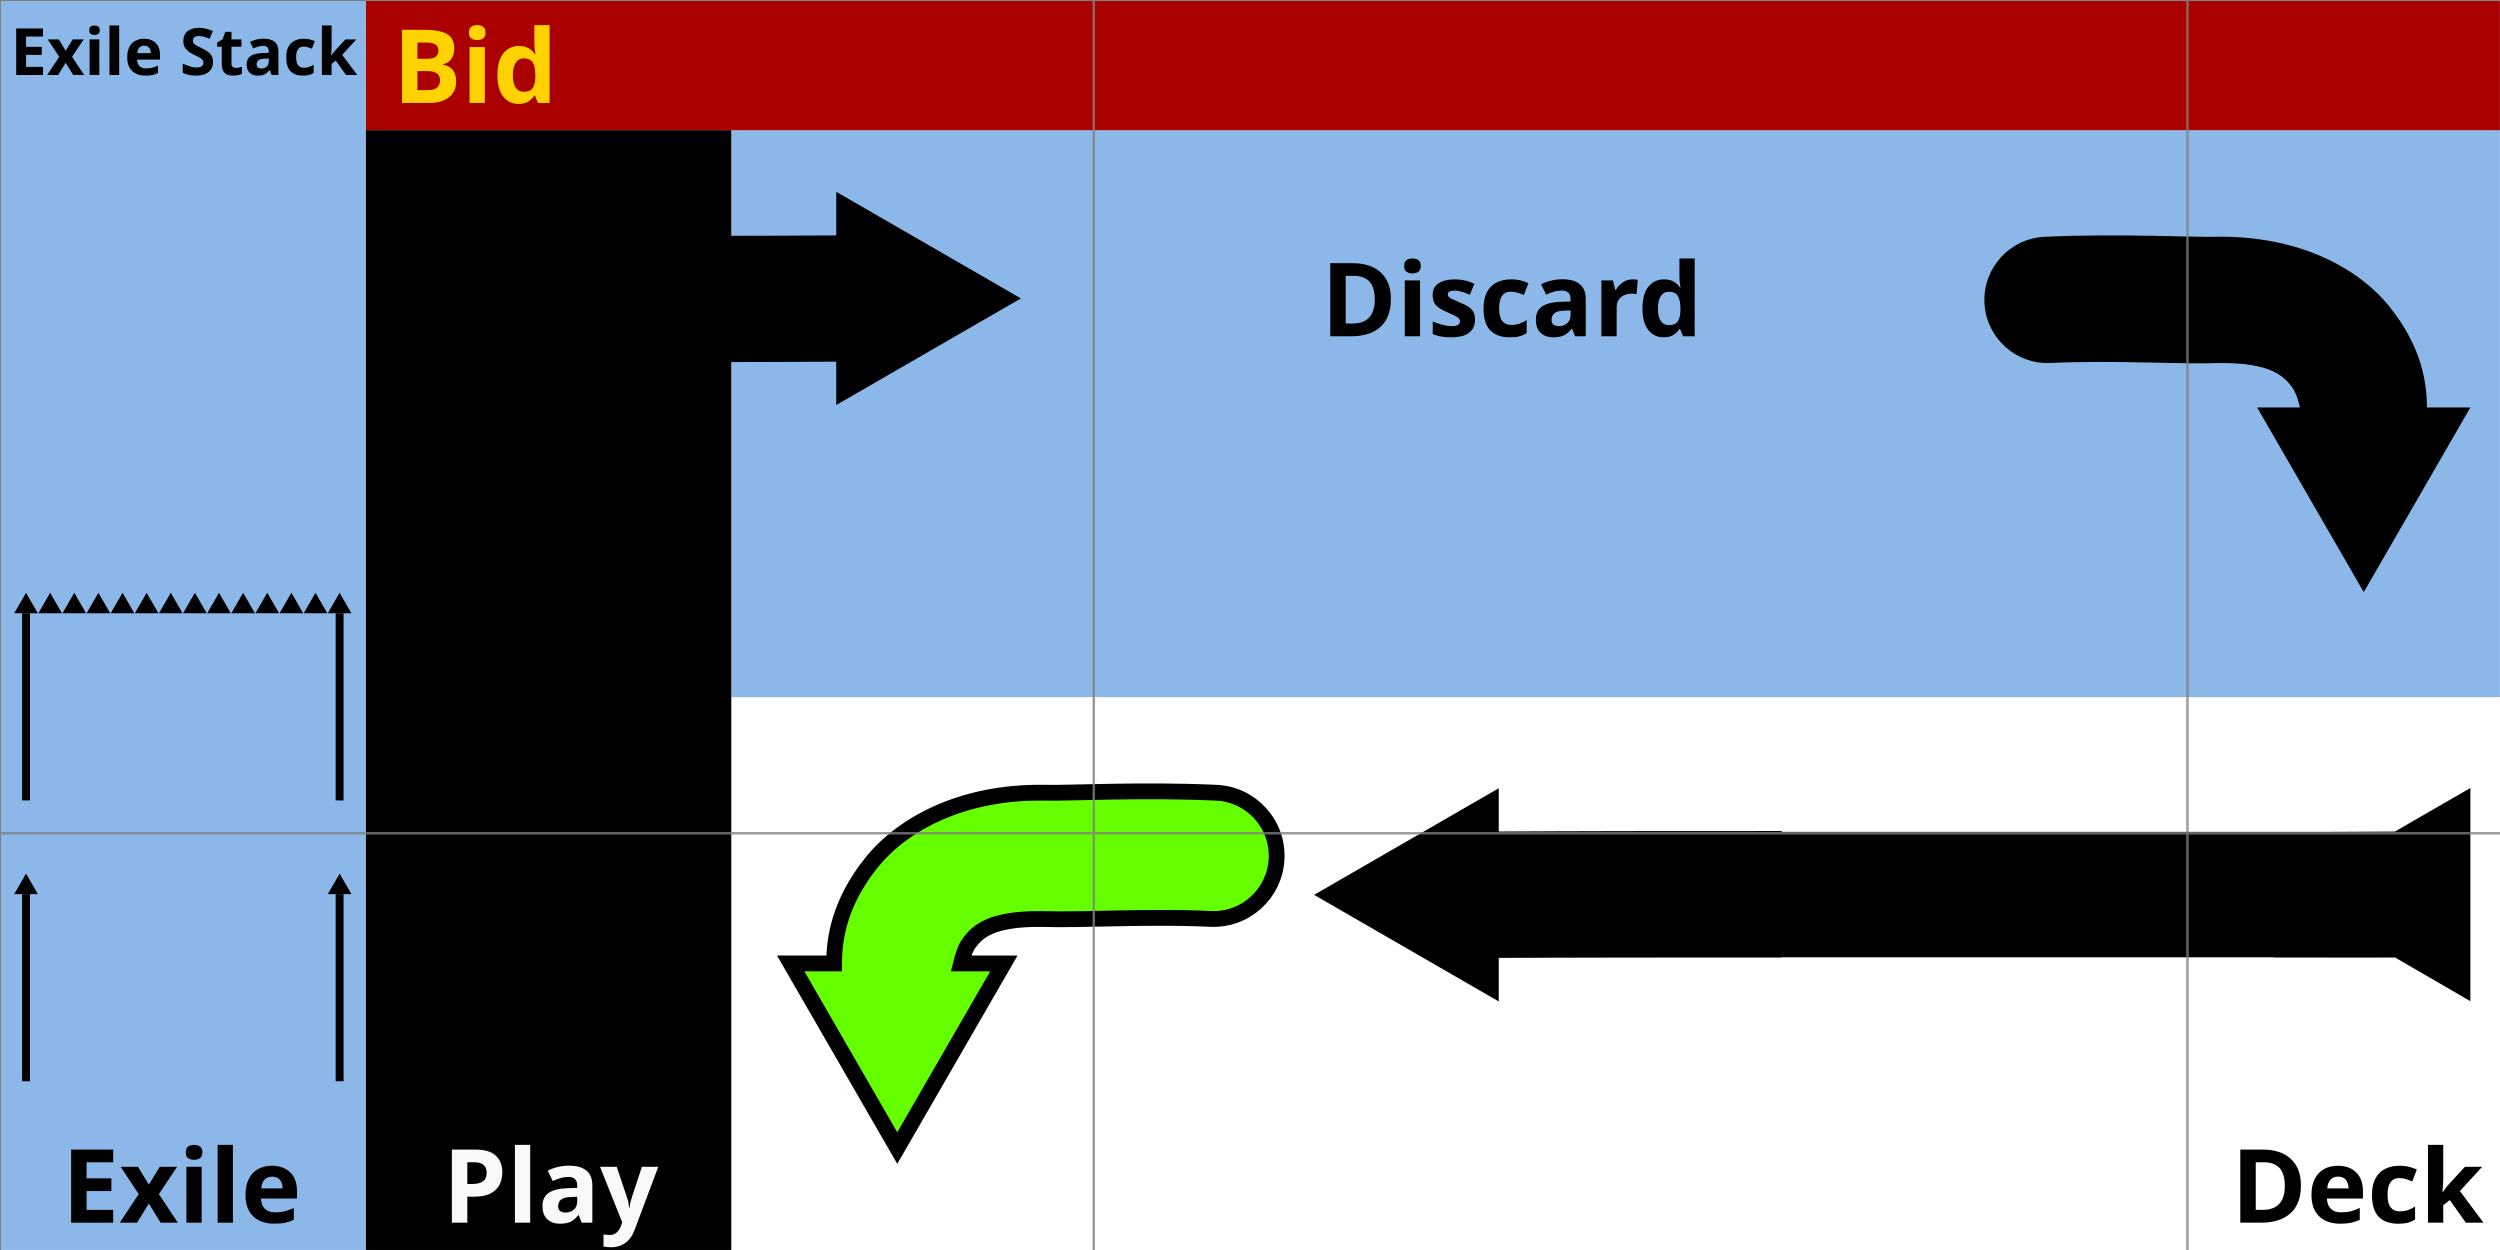
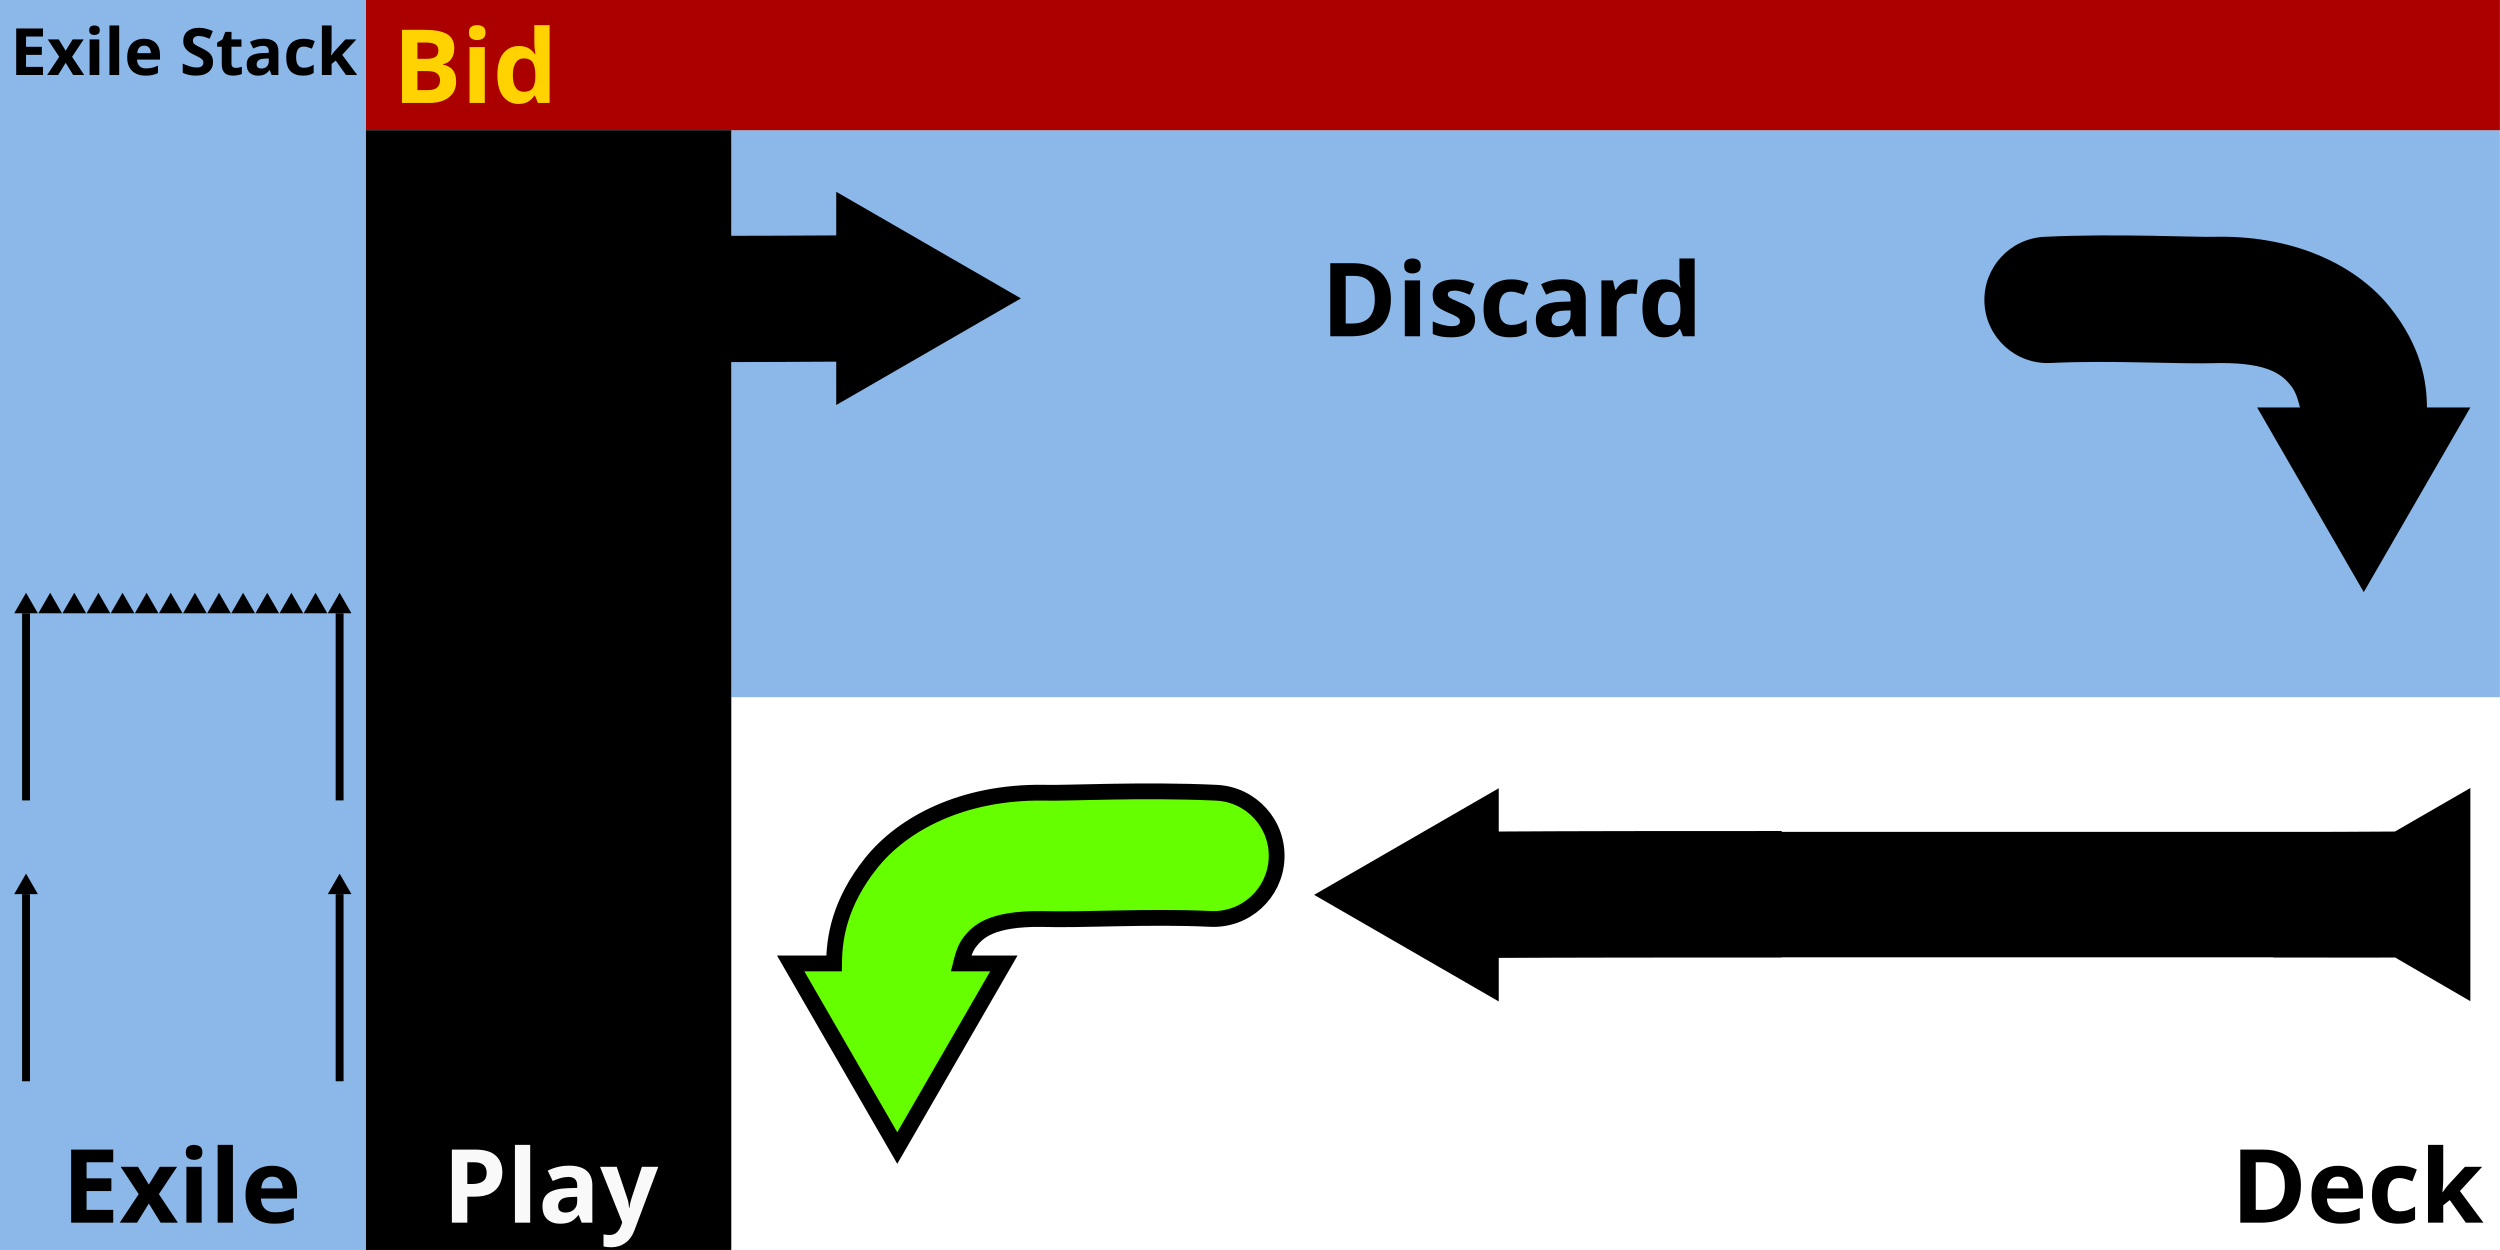
<svg xmlns="http://www.w3.org/2000/svg" width="2304.04" height="1151.988" viewBox="0 0 2304.04 1151.988" id="svg2" version="1.1" xml:space="preserve">
  <defs id="defs4">
    <rect x="-12.692" y="947.963" width="135.24" height="110.757" id="rect12" />
    <rect x="-34.844" y="892.002" width="169.05" height="137.572" id="rect13" />
    <rect x="-12.692" y="947.963" width="135.24" height="110.757" id="rect12-9" />
    <rect x="-34.844" y="892.002" width="169.05" height="137.572" id="rect13-3" />
  </defs>
  <g id="layer1" transform="translate(673.9812,-839.5231)">
    <rect transform="rotate(90)" y="-1629.976" x="959.523" height="1629.997" width="522.665" id="rect4183-8-5-9-3-6-3-7-5-6-1-7-1-1-3-9-7-2-5-7-2-6-1-2-28-3" style="fill:#8bb8e8;fill-opacity:1;stroke:none;stroke-width:17.7;stroke-linecap:round;stroke-linejoin:round;stroke-miterlimit:4;stroke-dasharray:none;stroke-opacity:0.153" ry="0" />
    <rect transform="rotate(90)" y="-1629.976" x="839.523" height="1966.957" width="120" id="rect4183-8-5-9-3-6-3-7-5-6-1-7-1-1-3-9-7-2-5-7-2-6-1-2-2" style="fill:#aa0000;fill-opacity:1;stroke:none;stroke-width:15.825;stroke-linecap:round;stroke-linejoin:miter;stroke-miterlimit:4;stroke-dasharray:none;stroke-opacity:1" ry="0" />
    <rect transform="rotate(90)" y="-1630.059" x="1482.187" height="1630.08" width="509.323" id="rect4183-8-5-9-3-6-3-7-5-6-1-7-1-1-3-9-7-2-5-7-2-6-1-2-28" style="fill:#ffffff;fill-opacity:1;stroke:none;stroke-width:17.418;stroke-linecap:round;stroke-linejoin:round;stroke-miterlimit:4;stroke-dasharray:none;stroke-opacity:0.153" ry="0" />
    <g id="g4546" transform="matrix(5.211167,0,0,3.237154,560.6193,-3407.62)" style="fill:#b3b3b3" />
    <g id="g4546-6" transform="matrix(5.211167,0,0,3.237154,148.864,-2859.793)" style="fill:#b3b3b3" />
    <g aria-label="SHIP" transform="matrix(0,1.086582,-1.086582,0,790.061,298.094)" id="text2762" style="font-weight:bold;font-size:85.77px;line-height:1.25;-inkscape-font-specification:'sans-serif, Bold';fill:#ffffff;stroke-width:1.339" />
    <g id="g4546-60" transform="matrix(5.211167,0,0,3.237154,560.6194,-2508.713)" style="fill:#b3b3b3" />
    <path id="path283-2-7" style="color:#000000;fill:#000000;fill-opacity:1;fill-rule:evenodd;stroke-width:3.202;stroke-linecap:round;-inkscape-stroke:none" d="m 1504.493,1385.24 98.254,-170.184 h -40.039 v -0.824 0.824 c 0,-23.198 -5.013,-56.035 -34.209,-92.55 -29.197,-36.515 -84.25,-65.524 -158.17,-64.801 h -0.858 l -0.861,0.035 c -17.181,0.676 -91.401,-3.195 -158.34,0.032 a 58.21,58.21 0 0 0 -55.345,60.935 58.21,58.21 0 0 0 60.935,55.345 c 57.092,-2.745 119.067,1.352 155.882,0.073 -0.096,8e-4 -0.18,0 -0.277,0 l 1.72,-0.038 c -0.461,0.032 -0.974,0.032 -1.444,0.041 46.731,-0.406 58.459,11.879 65.824,21.09 5.152,6.444 7.27,16.439 8.134,19.842 H 1406.24 Z" />
    <g aria-label="SHIP" transform="matrix(0,1.086582,-1.086582,0,1201.816,649.174)" id="text2762-8" style="font-weight:bold;font-size:85.77px;line-height:1.25;-inkscape-font-specification:'sans-serif, Bold';fill:#ffffff;stroke-width:1.339" />
    <path id="path283-2" style="color:#000000;fill:#66ff00;fill-opacity:1;fill-rule:evenodd;stroke:#000000;stroke-width:14.552;stroke-linecap:round;stroke-dasharray:none" d="m 152.958,1897.602 -98.254,-170.184 h 40.039 l 0.012,-0.824 -0.006,0.824 c 0,-23.198 5.013,-56.035 34.21,-92.55 29.197,-36.515 84.25,-65.524 158.17,-64.801 h 0.858 l 0.861,0.035 c 17.181,0.676 91.401,-3.195 158.34,0.032 a 58.21,58.21 0 0 1 55.345,60.935 58.21,58.21 0 0 1 -60.935,55.345 c -57.092,-2.745 -119.067,1.352 -155.882,0.073 0.096,9e-4 0.179,0 0.276,0 l -1.72,-0.038 c 0.461,0.032 0.974,0.032 1.444,0.041 -46.731,-0.406 -58.46,11.879 -65.824,21.09 -5.152,6.444 -7.27,16.439 -8.135,19.842 h 39.459 z" />
    <g id="g14" transform="translate(-45.42718)">
      <path id="path4788-2-6-6" style="fill:#000000;fill-opacity:1;stroke:none;stroke-width:33.074;stroke-dasharray:none;stroke-dashoffset:0;stroke-opacity:0.511" d="m 752.713,1565.969 -170.181,98.255 170.181,98.254 v -40.19 c 64.442,-0.447 157.814,-0.53 260.787,-0.489 v -116.394 c -103.324,-0.035 -195.697,0.079 -260.787,0.537 z" />
      <path id="path4788-2-6-7" style="fill:#000000;fill-opacity:1;stroke:none;stroke-width:33.074;stroke-dasharray:none;stroke-dashoffset:0;stroke-opacity:0.511" d="m 1648.174,1565.739 -69.661,40.218 c -29.103,0.25 -67.289,0.396 -112.074,0.472 l 0.405,115.37 c 44.734,-0.082 81.994,0.253 111.669,0 l 69.661,40.449 z" />
      <rect style="fill:#000000;stroke-width:16.199;stroke-linecap:round;stroke-opacity:0.153" id="rect630" width="826.761" height="115.612" x="751.751" y="1606.187" />
    </g>
    <g id="g5896-4-67" transform="matrix(1.455243,0,0,1.455243,-3569.587,-15029.31)" />
    <g aria-label="5" transform="matrix(1.678403,0,0,1.695938,-481.4871,126.689)" id="text15701-9-5-5-3-5-5-5-50" style="font-weight:600;font-size:53.333px;font-family:FreeSans;-inkscape-font-specification:'FreeSans, Semi-Bold';fill:#000000;stroke-width:1" />
    <path id="path4788-2-6-6-6" style="fill:#000000;fill-opacity:1;stroke:none;stroke-width:33.074;stroke-dasharray:none;stroke-dashoffset:0;stroke-opacity:0.511" d="m 96.706,1212.789 170.181,-98.255 -170.181,-98.254 v 40.19 c -64.442,0.447 -157.814,0.53 -260.787,0.489 v 116.394 c 103.324,0.035 195.697,-0.076 260.787,-0.537 z" />
    <rect transform="rotate(90)" y="0.021" x="959.523" height="336.96" width="1031.988" id="rect4183-8-5-9-3-6-3-7-5-6-1-7-1-1-3-9-7-2-5-7-2-6-1-2-28-9" style="fill:#000000;fill-opacity:1;stroke:none;stroke-width:14.843;stroke-linecap:round;stroke-linejoin:miter;stroke-miterlimit:4;stroke-dasharray:none;stroke-opacity:1" ry="0" />
    <rect transform="matrix(0,-1,-1,0,0,0)" y="336.981" x="-1991.511" height="337" width="1151.988" id="rect4183-8-5-9-3-6-3-7-5-6-1-7-1-1-3-9-7-2-5-7-2-6-1-2-28-9-3-2" style="fill:#8bb8e8;fill-opacity:1;stroke:none;stroke-width:15.162;stroke-linecap:round;stroke-linejoin:miter;stroke-miterlimit:4;stroke-dasharray:none;stroke-opacity:1" ry="0" />
    <g id="g1306" transform="matrix(1.455243,0,0,-1.455243,300.9298,3258.598)" />
    <path style="fill:#000000;fill-opacity:1;stroke-width:4.923;stroke-linecap:round;stroke-dasharray:none;stroke-opacity:0" id="path41847-15-7-4" d="m 689.605,474.572 -36.922,-63.95 73.843,0 z" transform="matrix(0.2956072,0,0,-0.2956072,-831.6027,1526.126)" />
    <path style="fill:#000000;fill-opacity:1;stroke-width:4.923;stroke-linecap:round;stroke-dasharray:none;stroke-opacity:0" id="path41847-15-7-4-9" d="m 689.605,474.572 -36.922,-63.95 73.843,0 z" transform="matrix(0.2956072,0,0,-0.2956072,-809.372,1526.126)" />
    <path style="fill:#000000;fill-opacity:1;stroke-width:4.923;stroke-linecap:round;stroke-dasharray:none;stroke-opacity:0" id="path41847-15-7-4-7" d="m 689.605,474.572 -36.922,-63.95 73.843,0 z" transform="matrix(0.2956072,0,0,-0.2956072,-787.1412,1526.126)" />
    <path style="fill:#000000;fill-opacity:1;stroke-width:4.923;stroke-linecap:round;stroke-dasharray:none;stroke-opacity:0" id="path41847-15-7-4-54" d="m 689.605,474.572 -36.922,-63.95 73.843,0 z" transform="matrix(0.2956072,0,0,-0.2956072,-764.9104,1526.126)" />
    <path style="fill:#000000;fill-opacity:1;stroke-width:4.923;stroke-linecap:round;stroke-dasharray:none;stroke-opacity:0" id="path41847-15-7-4-1" d="m 689.605,474.572 -36.922,-63.95 73.843,0 z" transform="matrix(0.2956072,0,0,-0.2956072,-742.6797,1526.126)" />
    <path style="fill:#000000;fill-opacity:1;stroke-width:4.923;stroke-linecap:round;stroke-dasharray:none;stroke-opacity:0" id="path41847-15-7-4-3" d="m 689.605,474.572 -36.922,-63.95 73.843,0 z" transform="matrix(0.2956072,0,0,-0.2956072,-720.4489,1526.126)" />
    <path style="fill:#000000;fill-opacity:1;stroke-width:4.923;stroke-linecap:round;stroke-dasharray:none;stroke-opacity:0" id="path41847-15-7-4-4" d="m 689.605,474.572 -36.922,-63.95 73.843,0 z" transform="matrix(0.2956072,0,0,-0.2956072,-698.2181,1526.126)" />
    <path style="fill:#000000;fill-opacity:1;stroke-width:4.923;stroke-linecap:round;stroke-dasharray:none;stroke-opacity:0" id="path41847-15-7-4-13" d="m 689.605,474.572 -36.922,-63.95 73.843,0 z" transform="matrix(0.2956072,0,0,-0.2956072,-675.9873,1526.126)" />
    <path style="fill:#000000;fill-opacity:1;stroke-width:4.923;stroke-linecap:round;stroke-dasharray:none;stroke-opacity:0" id="path41847-15-7-4-74" d="m 689.605,474.572 -36.922,-63.95 73.843,0 z" transform="matrix(0.2956072,0,0,-0.2956072,-653.7566,1526.126)" />
    <path style="fill:#000000;fill-opacity:1;stroke-width:4.923;stroke-linecap:round;stroke-dasharray:none;stroke-opacity:0" id="path41847-15-7-4-77" d="m 689.605,474.572 -36.922,-63.95 73.843,0 z" transform="matrix(0.2956072,0,0,-0.2956072,-631.5258,1526.126)" />
    <path style="fill:#000000;fill-opacity:1;stroke-width:4.923;stroke-linecap:round;stroke-dasharray:none;stroke-opacity:0" id="path41847-15-7-4-31" d="m 689.605,474.572 -36.922,-63.95 73.843,0 z" transform="matrix(0.2956072,0,0,-0.2956072,-609.295,1526.126)" />
    <path style="fill:#000000;fill-opacity:1;stroke-width:4.923;stroke-linecap:round;stroke-dasharray:none;stroke-opacity:0" id="path41847-15-7-4-31-1" d="m 689.605,474.572 -36.922,-63.95 73.843,0 z" transform="matrix(0.2956072,0,0,-0.2956072,-587.0643,1526.126)" />
    <g id="g1677-6" transform="matrix(1.455243,0,0,-1.455243,-5091.669,18074.864)" style="fill:#000000">
      <path style="fill:#000000;fill-opacity:1;stroke-width:4.923;stroke-linecap:round;stroke-dasharray:none;stroke-opacity:0" id="path41847-15-7-4-8-6" d="m 689.605,474.572 -36.922,-63.95 73.843,0 z" transform="matrix(0.2031325,0,0,0.2031325,2912.115,11193.938)" />
      <path style="color:#000000;fill:#000000;stroke-width:0.707;stroke-dasharray:none" d="m 3049.695,11158.837 v 118.512 h 5 v -118.512 z" id="path3330-5-3-2-5-2-3-2-72-4-4-1-2-6-3-2-1-2-1-8-5-2-3-7-0-6-3-1" />
    </g>
    <g id="g1677-3-8" transform="matrix(1.455243,0,0,-1.455243,-4802.669,18074.864)" style="fill:#000000">
      <path style="fill:#000000;fill-opacity:1;stroke-width:4.923;stroke-linecap:round;stroke-dasharray:none;stroke-opacity:0" id="path41847-15-7-4-8-8-4" d="m 689.605,474.572 -36.922,-63.95 73.843,0 z" transform="matrix(0.2031325,0,0,0.2031325,2912.115,11193.938)" />
      <path style="color:#000000;fill:#000000;stroke-width:0.707;stroke-dasharray:none" d="m 3049.695,11158.845 v 118.504 h 5 v -118.504 z" id="path3330-5-3-2-5-2-3-2-72-4-4-1-2-6-3-2-1-2-1-8-5-2-3-7-0-6-3-9-9" />
    </g>
    <path style="fill:#000000;fill-opacity:1;stroke-width:4.923;stroke-linecap:round;stroke-dasharray:none;stroke-opacity:0" id="path41847-15-7-4-8-6-4" d="m 689.605,474.572 -36.922,-63.95 73.843,0 z" transform="matrix(0.2956072,0,0,-0.2956072,-853.8335,1526.126)" />
    <path style="color:#000000;fill:#000000;stroke-width:1.029;stroke-dasharray:none" d="m -653.621,1577.206 v -172.464 h 7.276 v 172.464 z" id="path3330-5-3-2-5-2-3-2-72-4-4-1-2-6-3-2-1-2-1-8-5-2-3-7-0-6-3-1-0" />
    <g id="g1677-3-8-7" transform="matrix(1.455243,0,0,-1.455243,-4802.669,17816.028)" style="fill:#000000">
      <path style="fill:#000000;fill-opacity:1;stroke-width:4.923;stroke-linecap:round;stroke-dasharray:none;stroke-opacity:0" id="path41847-15-7-4-8-8-4-6" d="m 689.605,474.572 -36.922,-63.95 73.843,0 z" transform="matrix(0.2031325,0,0,0.2031325,2912.115,11193.938)" />
      <path style="color:#000000;fill:#000000;stroke-width:0.707;stroke-dasharray:none" d="m 3049.695,11158.845 v 118.504 h 5 v -118.504 z" id="path3330-5-3-2-5-2-3-2-72-4-4-1-2-6-3-2-1-2-1-8-5-2-3-7-0-6-3-9-9-3" />
    </g>
    <text xml:space="preserve" style="font-weight:bold;font-size:94.365px;font-family:'Atkinson Hyperlegible Next';-inkscape-font-specification:'Atkinson Hyperlegible Next Bold';text-align:start;writing-mode:lr-tb;direction:ltr;text-anchor:start;fill:#ffd200;fill-opacity:1;stroke-width:1.769" x="-312.027" y="934.39" id="text2">
      <tspan id="tspan2" x="-312.027" y="934.39" style="fill:#ffd200;fill-opacity:1;stroke-width:1.769">Bid</tspan>
    </text>
    <text xml:space="preserve" style="font-weight:bold;font-size:94.365px;font-family:'Atkinson Hyperlegible Next';-inkscape-font-specification:'Atkinson Hyperlegible Next Bold';text-align:start;writing-mode:lr-tb;direction:ltr;text-anchor:start;fill:#ffd200;fill-opacity:1;stroke-width:1.769" x="543.517" y="1149.463" id="text2-0">
      <tspan id="tspan2-8" x="543.517" y="1149.463" style="fill:#000000;fill-opacity:1;stroke-width:1.769">Discard</tspan>
    </text>
    <text xml:space="preserve" style="font-weight:bold;font-size:94.365px;font-family:'Atkinson Hyperlegible Next';-inkscape-font-specification:'Atkinson Hyperlegible Next Bold';text-align:start;writing-mode:lr-tb;direction:ltr;text-anchor:start;fill:#ffd200;fill-opacity:1;stroke-width:1.769" x="1382.217" y="1966.378" id="text2-0-9">
      <tspan id="tspan2-8-3" x="1382.217" y="1966.378" style="fill:#000000;fill-opacity:1;stroke-width:1.769">Deck</tspan>
    </text>
    <text xml:space="preserve" style="font-weight:bold;font-size:94.365px;font-family:'Atkinson Hyperlegible Next';-inkscape-font-specification:'Atkinson Hyperlegible Next Bold';text-align:start;writing-mode:lr-tb;direction:ltr;text-anchor:start;fill:#f9f9f9;fill-opacity:1;stroke-width:1.769" x="-266.027" y="1966.378" id="text2-6">
      <tspan id="tspan2-9" x="-266.027" y="1966.378" style="fill:#f9f9f9;fill-opacity:1;stroke-width:1.769">Play</tspan>
    </text>
    <text xml:space="preserve" style="font-weight:bold;font-size:94.365px;font-family:'Atkinson Hyperlegible Next';-inkscape-font-specification:'Atkinson Hyperlegible Next Bold';text-align:start;writing-mode:lr-tb;direction:ltr;text-anchor:start;fill:#000000;fill-opacity:1;stroke-width:1.769" x="-616.926" y="1966.378" id="text2-6-2">
      <tspan id="tspan2-9-5" x="-616.926" y="1966.378" style="fill:#000000;fill-opacity:1;stroke-width:1.769">Exile</tspan>
    </text>
    <text xml:space="preserve" style="font-weight:bold;font-size:60.067px;font-family:'Atkinson Hyperlegible Next';-inkscape-font-specification:'Atkinson Hyperlegible Next Bold';text-align:start;writing-mode:lr-tb;direction:ltr;text-anchor:start;fill:#000000;fill-opacity:1;stroke-width:1.126" x="-664.449" y="908.633" id="text2-6-2-4">
      <tspan id="tspan2-9-5-9" x="-664.449" y="908.633" style="fill:#000000;fill-opacity:1;stroke-width:1.126">Exile Stack</tspan>
    </text>
-     <rect style="fill:none;stroke:#808080;stroke-width:1" id="rect1" width="1007" height="767" x="-673.481" y="840.023" />
-     <rect style="fill:none;stroke:#808080;stroke-width:1" id="rect1-9" width="1007" height="767" x="-673.481" y="1608.023" />
-     <rect style="fill:none;stroke:#808080;stroke-width:1" id="rect1-9-8" width="1007" height="767" x="334.519" y="840.023" />
-     <rect style="fill:none;stroke:#808080;stroke-width:1" id="rect1-9-8-2" width="1007" height="767" x="334.519" y="1608.023" />
-     <rect style="fill:none;stroke:#808080;stroke-width:1" id="rect1-9-8-2-5" width="1007" height="767" x="1342.519" y="840.023" />
-     <rect style="fill:none;stroke:#808080;stroke-width:1" id="rect1-9-8-2-5-1" width="1007" height="767" x="1342.519" y="1608.023" />
  </g>
</svg>
